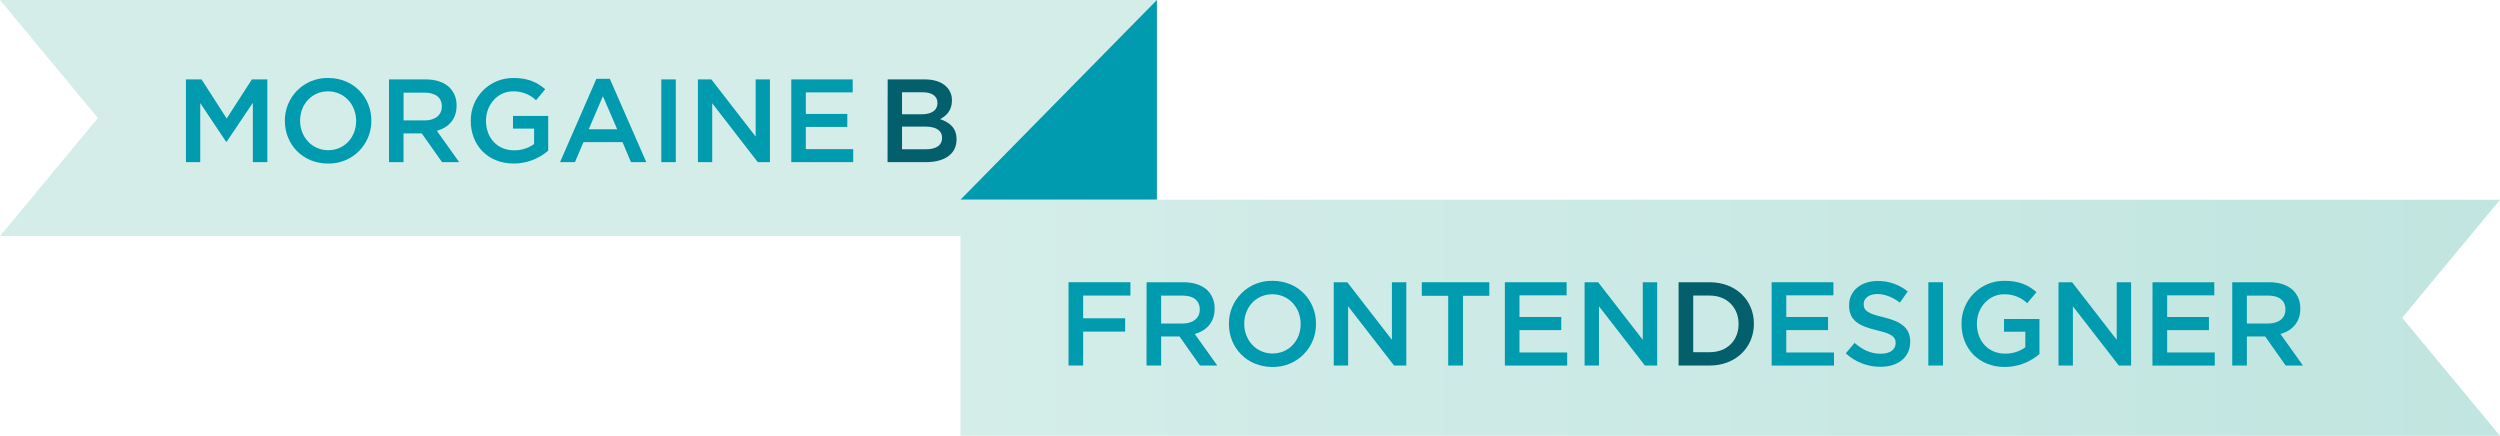
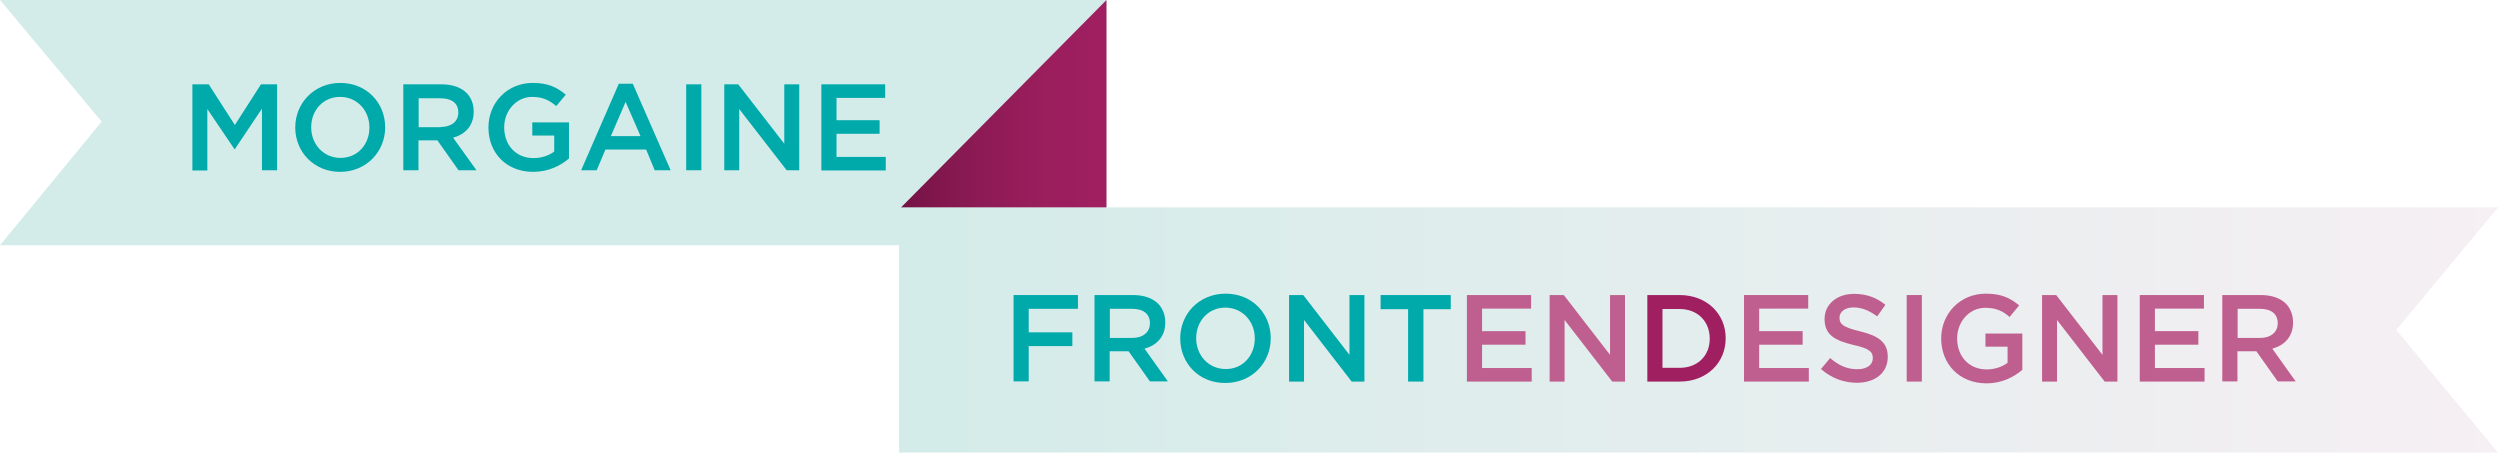
- <svg xmlns="http://www.w3.org/2000/svg" id="Layer_1" data-name="Layer 1" viewBox="0 0 1302.61 227.07">
-   <defs>
-     <style>.cls-1{fill:#d4ede9;}.cls-2{fill:#009bae;}.cls-3{fill:url(#linear-gradient);}.cls-4{fill:#025f6b;}</style>
-     <linearGradient id="linear-gradient" x1="500.42" y1="165.57" x2="1302.61" y2="165.57" gradientUnits="userSpaceOnUse">
-       <stop offset="0" stop-color="#d4ede9" />
-       <stop offset="1" stop-color="#c1e5e0" />
-     </linearGradient>
-   </defs>
-   <polygon class="cls-1" points="50.85 0 0 0 50.85 61.32 50.85 61.67 0 122.99 50.85 122.99 602.79 122.99 602.79 0 50.85 0" />
-   <polygon class="cls-2" points="602.79 104.08 500.42 104.08 602.79 0 602.79 104.08" />
-   <polygon class="cls-3" points="1302.61 227.07 500.42 227.07 500.42 104.08 1302.61 104.08 1251.62 165.57 1302.61 227.07" />
-   <path class="cls-2" d="M556.75,147.06H589V154H564.37v11.84h21.88v6.94H564.37v17.67h-7.62Z" />
-   <path class="cls-2" d="M597.42,147.06h19.34c5.46,0,9.73,1.61,12.52,4.34a13.12,13.12,0,0,1,3.6,9.36v.12c0,7.13-4.28,11.41-10.35,13.14l11.72,16.43h-9l-10.66-15.13H605v15.13h-7.62Zm18.78,21.51c5.46,0,8.93-2.85,8.93-7.25v-.12c0-4.65-3.35-7.19-9-7.19H605v14.57Z" />
-   <path class="cls-2" d="M640.32,168.88v-.12a22.23,22.23,0,0,1,22.75-22.44c13.33,0,22.63,10.11,22.63,22.32v.12a22.24,22.24,0,0,1-22.75,22.44C649.62,191.2,640.32,181.09,640.32,168.88Zm37.38,0v-.12c0-8.43-6.14-15.44-14.76-15.44s-14.63,6.88-14.63,15.31v.12c0,8.43,6.14,15.44,14.75,15.44S677.71,177.31,677.71,168.88Z" />
-   <path class="cls-2" d="M694.94,147.06H702l23.25,30v-30h7.5v43.4h-6.39l-23.93-30.87v30.87h-7.5Z" />
-   <path class="cls-2" d="M754.58,154.13H740.82v-7.07H776v7.07H762.27v36.33h-7.69Z" />
-   <path class="cls-2" d="M784.1,147.06h32.18v6.82H791.72v11.28h21.76V172H791.72v11.66h24.86v6.82H784.1Z" />
-   <path class="cls-2" d="M825.64,147.06h7.07l23.25,30v-30h7.5v43.4h-6.39l-23.93-30.87v30.87h-7.5Z" />
-   <path class="cls-4" d="M874.62,147.06H890.8c13.64,0,23.06,9.36,23.06,21.58v.12c0,12.21-9.42,21.7-23.06,21.7H874.62Zm16.18,36.45c9.11,0,15.07-6.14,15.07-14.63v-.12c0-8.49-6-14.76-15.07-14.76h-8.56v29.51Z" />
-   <path class="cls-2" d="M923.1,147.06h32.18v6.82H930.73v11.28h21.76V172H930.73v11.66h24.86v6.82H923.1Z" />
-   <path class="cls-2" d="M961.73,184.13l4.59-5.46c4.15,3.6,8.31,5.64,13.7,5.64,4.71,0,7.69-2.17,7.69-5.46v-.12c0-3.1-1.74-4.77-9.8-6.63-9.24-2.23-14.45-5-14.45-13V159c0-7.44,6.2-12.59,14.82-12.59A24.05,24.05,0,0,1,994,151.89l-4.09,5.77c-3.91-2.91-7.81-4.46-11.78-4.46-4.46,0-7.07,2.29-7.07,5.15v.12c0,3.35,2,4.84,10.29,6.82,9.18,2.23,13.95,5.52,13.95,12.71v.12c0,8.12-6.39,13-15.5,13A26.73,26.73,0,0,1,961.73,184.13Z" />
-   <path class="cls-2" d="M1004.75,147.06h7.63v43.4h-7.63Z" />
-   <path class="cls-2" d="M1022.05,168.88v-.12a22.11,22.11,0,0,1,22.38-22.44c7.56,0,12.21,2.11,16.68,5.89l-4.84,5.77a17,17,0,0,0-12.15-4.65c-8,0-14.07,7-14.07,15.31v.12c0,8.93,5.89,15.5,14.75,15.5a17.71,17.71,0,0,0,10.48-3.29v-8.12h-11.1v-6.63h18.47v18.23a27.67,27.67,0,0,1-18.1,6.76C1031,191.2,1022.05,181.53,1022.05,168.88Z" />
-   <path class="cls-2" d="M1072.58,147.06h7.07l23.25,30v-30h7.5v43.4H1104l-23.93-30.87v30.87h-7.5Z" />
-   <path class="cls-2" d="M1121.56,147.06h32.18v6.82h-24.55v11.28h21.76V172h-21.76v11.66H1154v6.82h-32.49Z" />
-   <path class="cls-2" d="M1163.1,147.06h19.34c5.46,0,9.73,1.61,12.52,4.34a13.12,13.12,0,0,1,3.6,9.36v.12c0,7.13-4.28,11.41-10.35,13.14l11.72,16.43h-9l-10.66-15.13h-9.55v15.13h-7.62Zm18.78,21.51c5.46,0,8.93-2.85,8.93-7.25v-.12c0-4.65-3.35-7.19-9-7.19h-11.1v14.57Z" />
-   <path class="cls-2" d="M96.89,41.37H105l13.12,20.38,13.12-20.38h8.07V84.48h-7.57V53.57L118.07,73.89h-.25l-13.49-20.2V84.48H96.89Z" />
-   <path class="cls-2" d="M148.43,63.05v-.12A22.09,22.09,0,0,1,171,40.64c13.24,0,22.48,10,22.48,22.17v.12a22.09,22.09,0,0,1-22.6,22.29C157.67,85.22,148.43,75.18,148.43,63.05Zm37.13,0v-.12c0-8.37-6.1-15.33-14.66-15.33s-14.53,6.84-14.53,15.21v.12c0,8.38,6.1,15.33,14.66,15.33S185.56,71.43,185.56,63.05Z" />
-   <path class="cls-2" d="M202.68,41.37h19.21c5.42,0,9.67,1.6,12.44,4.31A13,13,0,0,1,237.9,55v.12c0,7.08-4.25,11.33-10.28,13.05l11.64,16.32h-8.93l-10.59-15h-9.48v15h-7.57Zm18.66,21.37c5.42,0,8.87-2.83,8.87-7.2v-.12c0-4.62-3.32-7.14-8.93-7.14h-11V62.74Z" />
-   <path class="cls-2" d="M245.29,63.05v-.12a22,22,0,0,1,22.23-22.29c7.51,0,12.13,2.09,16.57,5.85l-4.8,5.73a16.89,16.89,0,0,0-12.07-4.62c-7.94,0-14,7-14,15.21v.12c0,8.87,5.85,15.39,14.66,15.39a17.6,17.6,0,0,0,10.41-3.26V67h-11V60.4h18.35v18.1a27.49,27.49,0,0,1-18,6.71C254.16,85.22,245.29,75.61,245.29,63.05Z" />
-   <path class="cls-2" d="M310.75,41.07h7l19,43.41h-8l-4.37-10.41H304l-4.43,10.41h-7.76Zm10.84,26.3-7.45-17.24-7.39,17.24Z" />
-   <path class="cls-2" d="M344.56,41.37h7.57V84.48h-7.57Z" />
-   <path class="cls-2" d="M363.64,41.37h7l23.09,29.8V41.37h7.45V84.48h-6.34L371.1,53.81V84.48h-7.45Z" />
-   <path class="cls-2" d="M412.29,41.37h32v6.77H419.87V59.36h21.61v6.77H419.87V77.71h24.69v6.77H412.29Z" />
-   <path class="cls-4" d="M462.52,41.37h19.34c4.93,0,8.81,1.35,11.27,3.82A9.65,9.65,0,0,1,496,52.34v.12c0,5.17-3,7.94-6.16,9.61,5,1.72,8.56,4.62,8.56,10.47v.12c0,7.7-6.34,11.82-15.95,11.82h-20Zm17.8,18.17c4.87,0,8.13-1.91,8.13-5.85v-.12c0-3.39-2.71-5.48-7.57-5.48H470V59.54Zm2.22,18.23c5.17,0,8.31-2,8.31-5.91v-.12c0-3.63-2.89-5.79-8.87-5.79H470V77.77Z" />
+ <svg xmlns="http://www.w3.org/2000/svg" version="1.1" id="Layer_1" x="0px" y="0px" viewBox="0 0 1254 227" style="enable-background:new 0 0 1254 227;" xml:space="preserve">
+   <style type="text/css">
+ 	.st0{fill:#D3ECE9;}
+ 	.st1{fill:url(#ribbon2_1_);}
+ 	.st2{fill:url(#ribbon3_1_);}
+ 	.st3{fill:#00A9AA;}
+ 	.st4{fill:#A01F60;}
+ 	.st5{fill:#BF5F8F;}
+ </style>
+   <polygon id="ribbon1_2_" class="st0" points="50.9,0 0,0 51,61 51,61 0,123 50.9,123 555,123 555,0 " />
+   <linearGradient id="ribbon2_1_" gradientUnits="userSpaceOnUse" x1="452" y1="113.5" x2="555" y2="113.5">
+     <stop offset="0" style="stop-color:#751345" />
+     <stop offset="0.362" style="stop-color:#8C1A54" />
+     <stop offset="0.709" style="stop-color:#9B1E5D" />
+     <stop offset="1" style="stop-color:#A01F60" />
+   </linearGradient>
+   <polygon id="ribbon2_3_" class="st1" points="555,123 452,227 452,104 555,0 " />
+   <linearGradient id="ribbon3_1_" gradientUnits="userSpaceOnUse" x1="451" y1="165.5" x2="1253" y2="165.5">
+     <stop offset="0" style="stop-color:#D3ECE9" />
+     <stop offset="1" style="stop-color:#F6EFF3" />
+   </linearGradient>
+   <polygon id="ribbon3_2_" class="st2" points="1253,227 451,227 451,104 1253,104 1202,165.5 " />
+   <g>
+     <path class="st3" d="M508.4,148h32.3v6.9h-24.7v11.8h21.9v6.9h-21.9v17.7h-7.6V148z" />
+     <path class="st3" d="M549.1,148h19.3c5.5,0,9.7,1.6,12.5,4.3c2.3,2.4,3.6,5.6,3.6,9.4v0.1c0,7.1-4.3,11.4-10.4,13.1l11.7,16.4h-9   l-10.7-15.1h-9.5v15.1h-7.6V148z M567.9,169.5c5.5,0,8.9-2.9,8.9-7.3v-0.1c0-4.7-3.3-7.2-9-7.2h-11.1v14.6H567.9z" />
+     <path class="st3" d="M592,169.8v-0.1c0-12.2,9.4-22.4,22.8-22.4s22.6,10.1,22.6,22.3v0.1c0,12.2-9.4,22.4-22.8,22.4   C601.3,192.2,592,182.1,592,169.8z M629.4,169.8v-0.1c0-8.4-6.1-15.4-14.8-15.4c-8.6,0-14.6,6.9-14.6,15.3v0.1   c0,8.4,6.1,15.4,14.8,15.4C623.4,185.2,629.4,178.3,629.4,169.8z" />
+     <path class="st3" d="M646.6,148h7.1l23.2,30v-30h7.5v43.4h-6.4l-23.9-30.9v30.9h-7.5V148z" />
+     <path class="st3" d="M706.3,155.1h-13.8V148h35.2v7.1H714v36.3h-7.7V155.1z" />
+   </g>
+   <path class="st4" d="M826.3,148h16.2c13.6,0,23.1,9.4,23.1,21.6v0.1c0,12.2-9.4,21.7-23.1,21.7h-16.2V148z M842.5,184.5  c9.1,0,15.1-6.1,15.1-14.6v-0.1c0-8.5-6-14.8-15.1-14.8h-8.6v29.5H842.5z" />
+   <g>
+     <path class="st5" d="M735.8,148H768v6.8h-24.6v11.3h21.8v6.8h-21.8v11.7h24.9v6.8h-32.5V148z" />
+     <path class="st5" d="M777.3,148h7.1l23.2,30v-30h7.5v43.4h-6.4l-23.9-30.9v30.9h-7.5V148z" />
+     <path class="st5" d="M874.8,148H907v6.8h-24.6v11.3h21.8v6.8h-21.8v11.7h24.9v6.8h-32.5V148z" />
+     <path class="st5" d="M913.4,185.1l4.6-5.5c4.2,3.6,8.3,5.6,13.7,5.6c4.7,0,7.7-2.2,7.7-5.5v-0.1c0-3.1-1.7-4.8-9.8-6.6   c-9.2-2.2-14.4-5-14.4-13V160c0-7.4,6.2-12.6,14.8-12.6c6.3,0,11.3,1.9,15.7,5.5l-4.1,5.8c-3.9-2.9-7.8-4.5-11.8-4.5   c-4.5,0-7.1,2.3-7.1,5.1v0.1c0,3.3,2,4.8,10.3,6.8c9.2,2.2,13.9,5.5,13.9,12.7v0.1c0,8.1-6.4,13-15.5,13   C924.9,192,918.6,189.7,913.4,185.1z" />
+     <path class="st5" d="M956.4,148h7.6v43.4h-7.6V148z" />
+     <path class="st5" d="M973.7,169.8v-0.1c0-12.2,9.3-22.4,22.4-22.4c7.6,0,12.2,2.1,16.7,5.9l-4.8,5.8c-3.3-2.9-6.6-4.6-12.2-4.6   c-8,0-14.1,7-14.1,15.3v0.1c0,8.9,5.9,15.5,14.8,15.5c4.1,0,7.8-1.3,10.5-3.3v-8.1h-11.1v-6.6h18.5v18.2   c-4.3,3.7-10.4,6.8-18.1,6.8C982.7,192.2,973.7,182.5,973.7,169.8z" />
+     <path class="st5" d="M1024.3,148h7.1l23.2,30v-30h7.5v43.4h-6.4l-23.9-30.9v30.9h-7.5V148z" />
+     <path class="st5" d="M1073.3,148h32.2v6.8h-24.6v11.3h21.8v6.8h-21.8v11.7h24.9v6.8h-32.5V148z" />
+     <path class="st5" d="M1114.8,148h19.3c5.5,0,9.7,1.6,12.5,4.3c2.3,2.4,3.6,5.6,3.6,9.4v0.1c0,7.1-4.3,11.4-10.4,13.1l11.7,16.4h-9   l-10.7-15.1h-9.5v15.1h-7.6V148z M1133.6,169.5c5.5,0,8.9-2.9,8.9-7.3v-0.1c0-4.7-3.3-7.2-9-7.2h-11.1v14.6H1133.6z" />
+   </g>
+   <g id="morgaine_2_">
+     <path class="st3" d="M96.6,42.3h8.1l13.1,20.4l13.1-20.4h8.1v43.1h-7.6V54.5l-13.6,20.3h-0.2L104,54.7v30.8h-7.5V42.3z" />
+     <path class="st3" d="M148.1,64v-0.1c0-12.1,9.4-22.3,22.6-22.3s22.5,10,22.5,22.2v0.1c0,12.1-9.4,22.3-22.6,22.3   C157.4,86.2,148.1,76.1,148.1,64z M185.3,64v-0.1c0-8.4-6.1-15.3-14.7-15.3c-8.6,0-14.5,6.8-14.5,15.2v0.1   c0,8.4,6.1,15.3,14.7,15.3S185.3,72.4,185.3,64z" />
+     <path class="st3" d="M202.4,42.3h19.2c5.4,0,9.7,1.6,12.4,4.3c2.3,2.3,3.6,5.5,3.6,9.3v0.1c0,7.1-4.2,11.3-10.3,13.1L239,85.4H230   l-10.6-15h-9.5v15h-7.6V42.3z M221,63.7c5.4,0,8.9-2.8,8.9-7.2v-0.1c0-4.6-3.3-7.1-8.9-7.1h-11v14.5H221z" />
+     <path class="st3" d="M245,64v-0.1c0-12.1,9.2-22.3,22.2-22.3c7.5,0,12.1,2.1,16.6,5.9l-4.8,5.7c-3.3-2.8-6.6-4.6-12.1-4.6   c-7.9,0-14,7-14,15.2v0.1c0,8.9,5.9,15.4,14.7,15.4c4.1,0,7.8-1.3,10.4-3.3V68h-11v-6.6h18.4v18.1c-4.2,3.6-10.3,6.7-18,6.7   C253.9,86.2,245,76.6,245,64z" />
+     <path class="st3" d="M310.4,42h7l19,43.4h-8L324.1,75h-20.4l-4.4,10.4h-7.8L310.4,42z M321.3,68.3l-7.5-17.2l-7.4,17.2H321.3z" />
+     <path class="st3" d="M344.2,42.3h7.6v43.1h-7.6V42.3z" />
+     <path class="st3" d="M363.3,42.3h7l23.1,29.8V42.3h7.5v43.1h-6.3l-23.8-30.7v30.7h-7.5V42.3z" />
+     <path class="st3" d="M412,42.3h32v6.8h-24.4v11.2h21.6v6.8h-21.6v11.6h24.7v6.8H412V42.3z" />
+   </g>
</svg>
